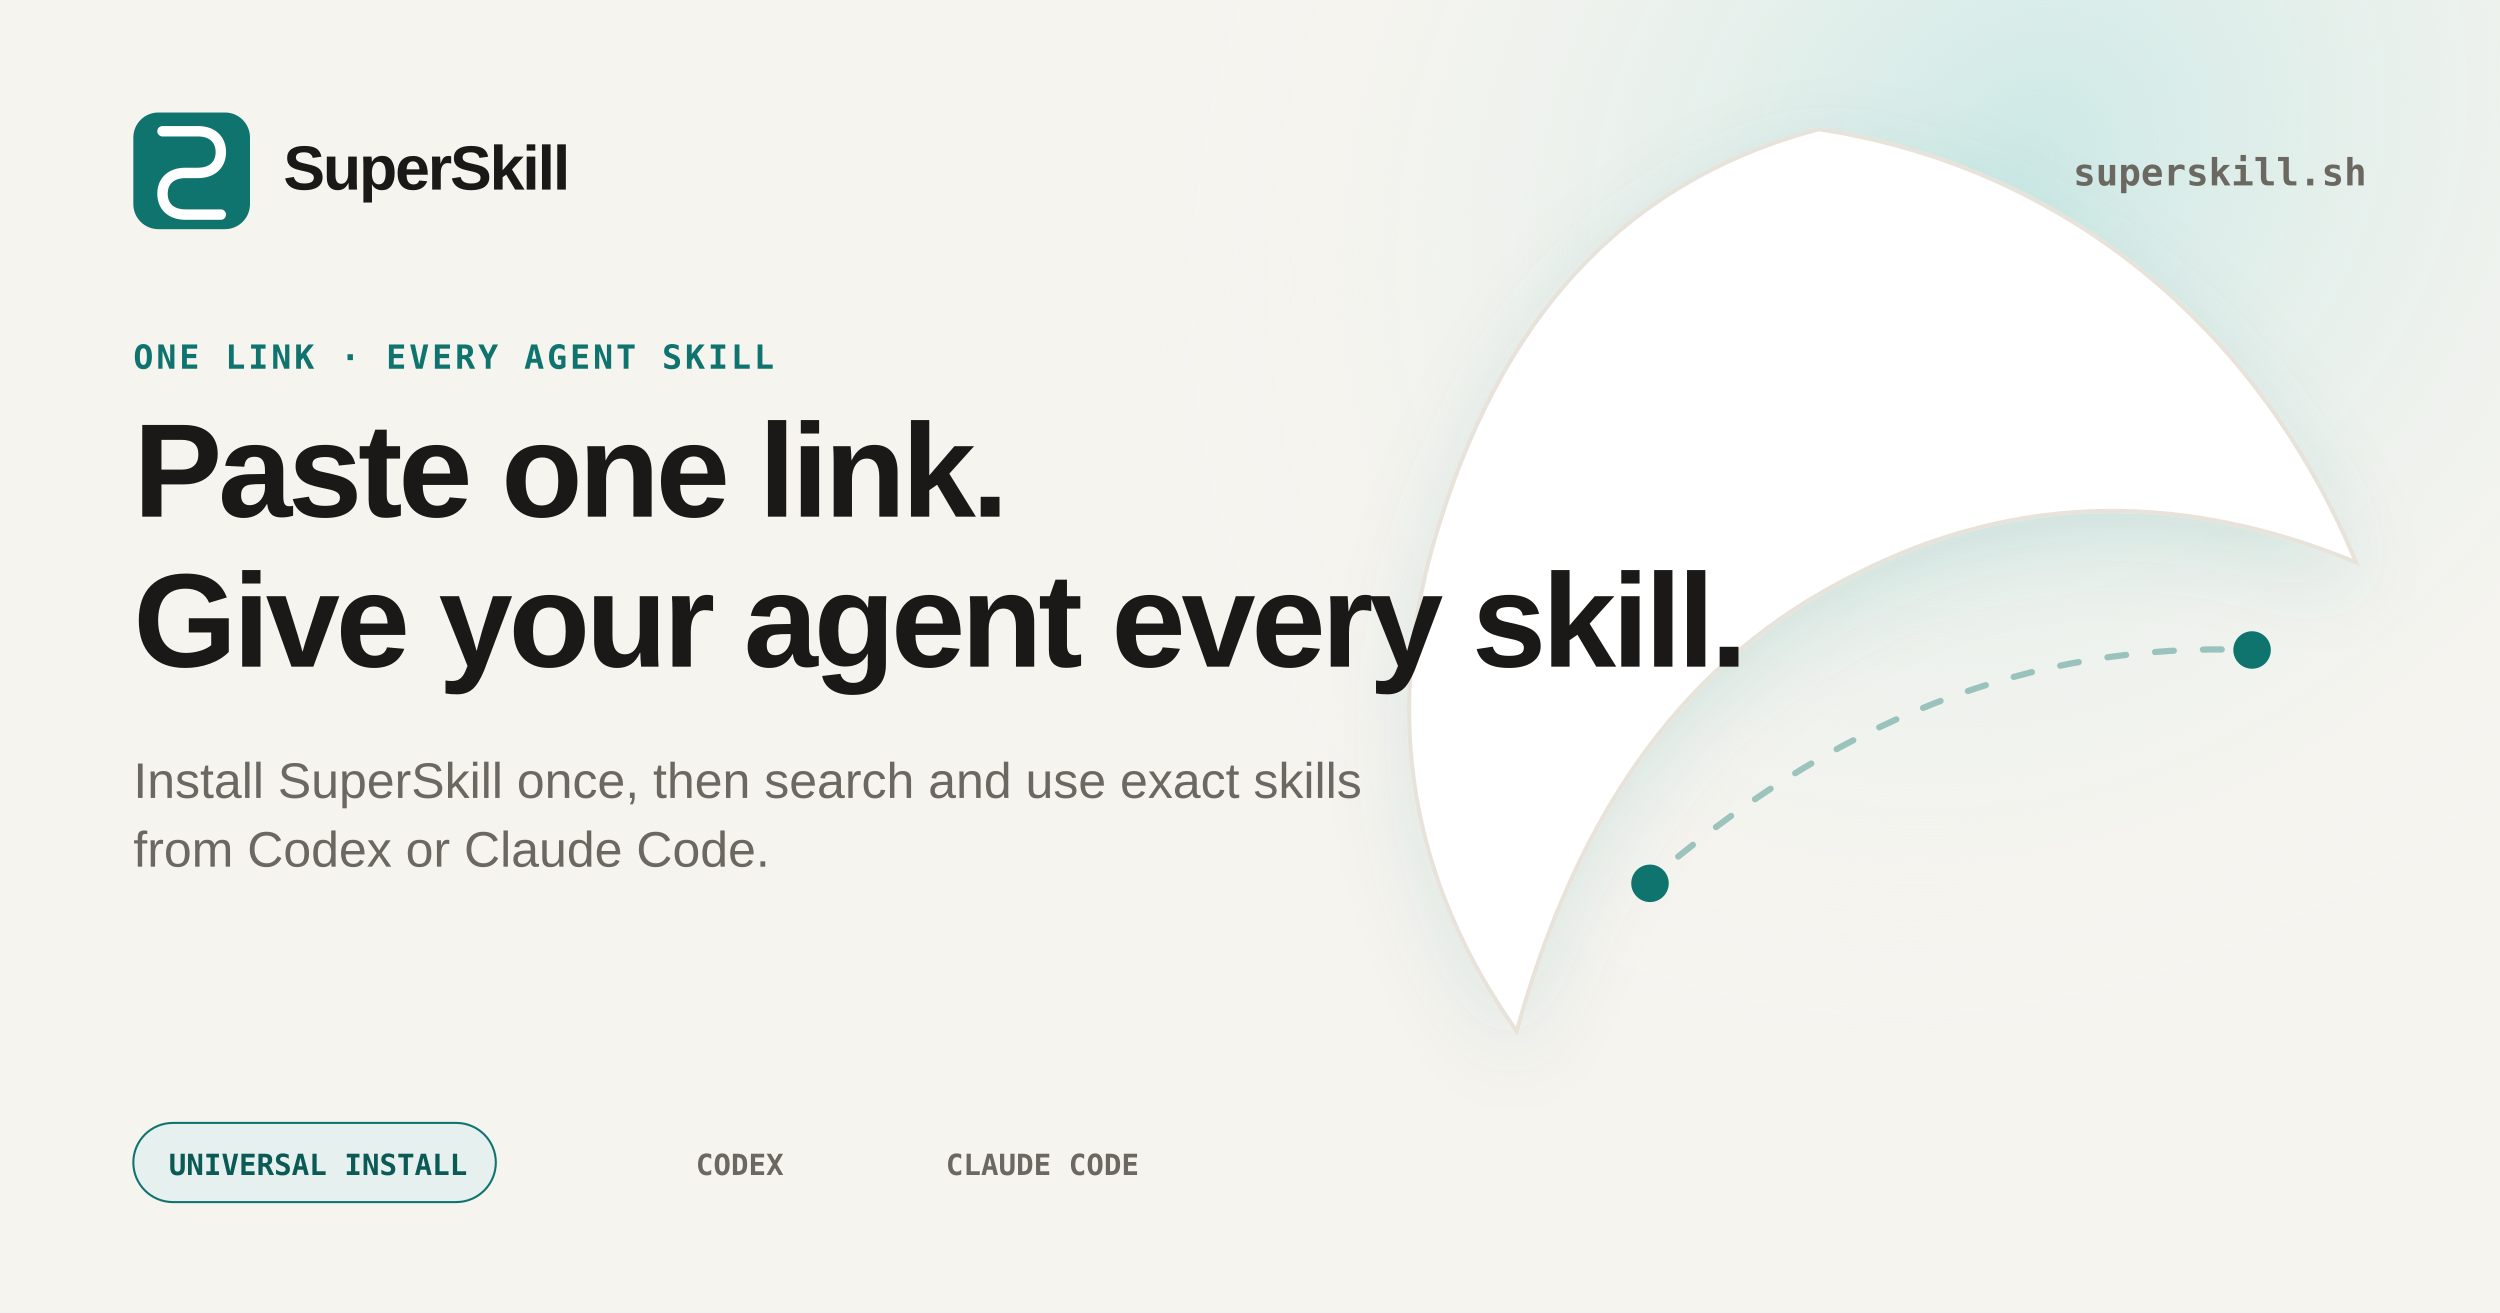
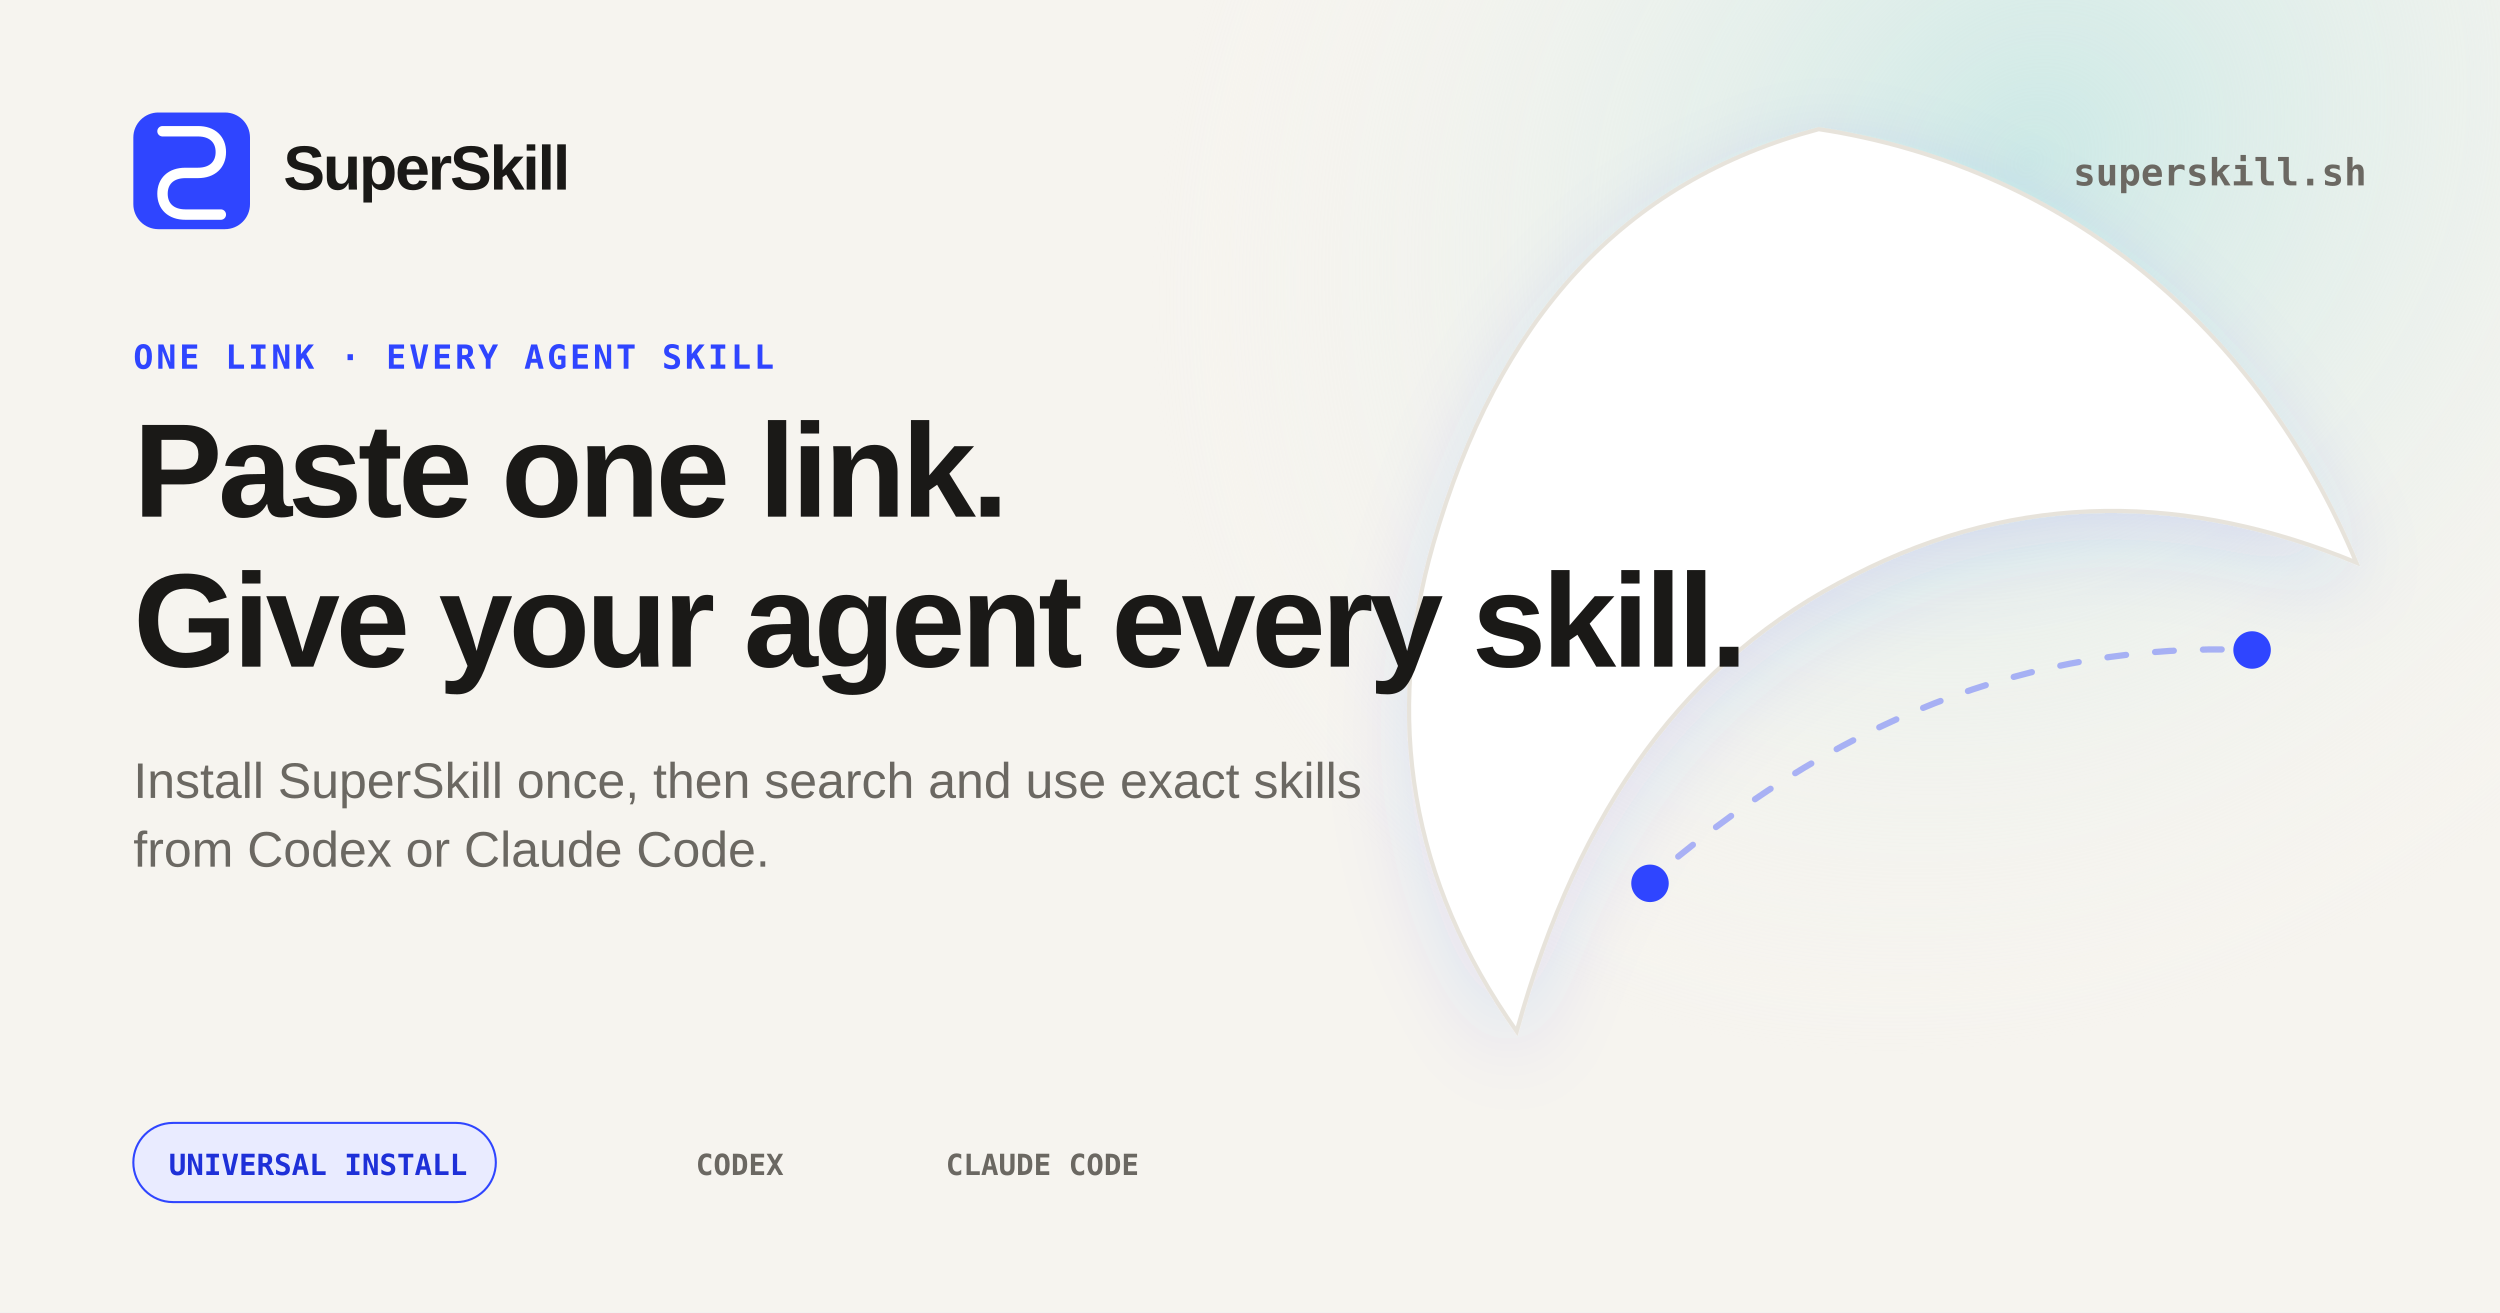
<svg xmlns="http://www.w3.org/2000/svg" width="1200" height="630" viewBox="0 0 1200 630">
  <defs>
    <radialGradient id="glow" cx="0" cy="0" r="1" gradientTransform="translate(972 80) rotate(132) scale(455 390)" gradientUnits="userSpaceOnUse">
      <stop stop-color="#cce9e6" />
      <stop offset="1" stop-color="#f6f4ef" stop-opacity="0" />
    </radialGradient>
    <filter id="shadow" x="-20%" y="-20%" width="140%" height="140%">
-       <feDropShadow dx="0" dy="12" stdDeviation="20" flood-color="#0f736e" flood-opacity=".12" />
+       <feDropShadow dx="0" dy="12" stdDeviation="20" flood-color="#2f45ff" flood-opacity=".12" />
    </filter>
  </defs>
  <rect width="1200" height="630" fill="#f6f4ef" />
  <rect width="1200" height="630" fill="url(#glow)" />
  <path d="M873 62c118 18 211 95 258 208-80-33-161-35-241 6-80 40-132 111-162 219-51-72-64-150-40-234 31-108 91-174 185-199Z" fill="#fff" stroke="#e7e3db" stroke-width="2" filter="url(#shadow)" />
-   <path d="M788 426c91-80 187-118 292-114" fill="none" stroke="#0f736e" stroke-width="3" stroke-linecap="round" stroke-dasharray="9 14" opacity=".38" />
-   <circle cx="792" cy="424" r="9" fill="#0f736e" />
-   <circle cx="1081" cy="312" r="9" fill="#0f736e" />
+   <path d="M788 426c91-80 187-118 292-114" fill="none" stroke="#2f45ff" stroke-width="3" stroke-linecap="round" stroke-dasharray="9 14" opacity=".38" />
+   <circle cx="792" cy="424" r="9" fill="#2f45ff" />
+   <circle cx="1081" cy="312" r="9" fill="#2f45ff" />
  <g transform="translate(64 54)">
-     <rect width="56" height="56" rx="12" fill="#0f736e" />
+     <rect width="56" height="56" rx="12" fill="#2f45ff" />
    <path d="M14 17h17c7 0 11 4 11 10s-4 10-11 10h-6c-7 0-11 4-11 10s4 10 11 10h17" fill="none" stroke="#fff" stroke-width="5" stroke-linecap="round" stroke-linejoin="round" transform="translate(0 -8)" />
  </g>
  <text x="136" y="91" fill="#1a1917" font-family="Arial, sans-serif" font-size="30" font-weight="800" letter-spacing="-1">SuperSkill</text>
  <text x="1136" y="89" text-anchor="end" fill="#6b6862" font-family="monospace" font-size="18" font-weight="700">superskill.sh</text>
-   <text x="64" y="177" fill="#0f736e" font-family="monospace" font-size="16" font-weight="700" letter-spacing="1.4">ONE LINK · EVERY AGENT SKILL</text>
+   <text x="64" y="177" fill="#2f45ff" font-family="monospace" font-size="16" font-weight="700" letter-spacing="1.4">ONE LINK · EVERY AGENT SKILL</text>
  <text x="64" y="248" fill="#1a1917" font-family="Arial, sans-serif" font-size="64" font-weight="800" letter-spacing="-2">Paste one link.</text>
  <text x="64" y="320" fill="#1a1917" font-family="Arial, sans-serif" font-size="64" font-weight="800" letter-spacing="-2">Give your agent every skill.</text>
  <text x="64" y="383" fill="#6b6862" font-family="Arial, sans-serif" font-size="24">Install SuperSkill once, then search and use exact skills</text>
  <text x="64" y="416" fill="#6b6862" font-family="Arial, sans-serif" font-size="24">from Codex or Claude Code.</text>
  <g transform="translate(64 539)">
-     <rect width="174" height="38" rx="19" fill="#e6f0ef" stroke="#0f736e" />
-     <text x="17" y="25" fill="#0b5a56" font-family="monospace" font-size="14" font-weight="700">UNIVERSAL INSTALL</text>
+     <rect width="174" height="38" rx="19" fill="#e9ebff" stroke="#2f45ff" />
+     <text x="17" y="25" fill="#1e30d8" font-family="monospace" font-size="14" font-weight="700">UNIVERSAL INSTALL</text>
    <text x="270" y="25" fill="#6b6862" font-family="monospace" font-size="14" font-weight="700">CODEX</text>
    <text x="390" y="25" fill="#6b6862" font-family="monospace" font-size="14" font-weight="700">CLAUDE CODE</text>
  </g>
</svg>
